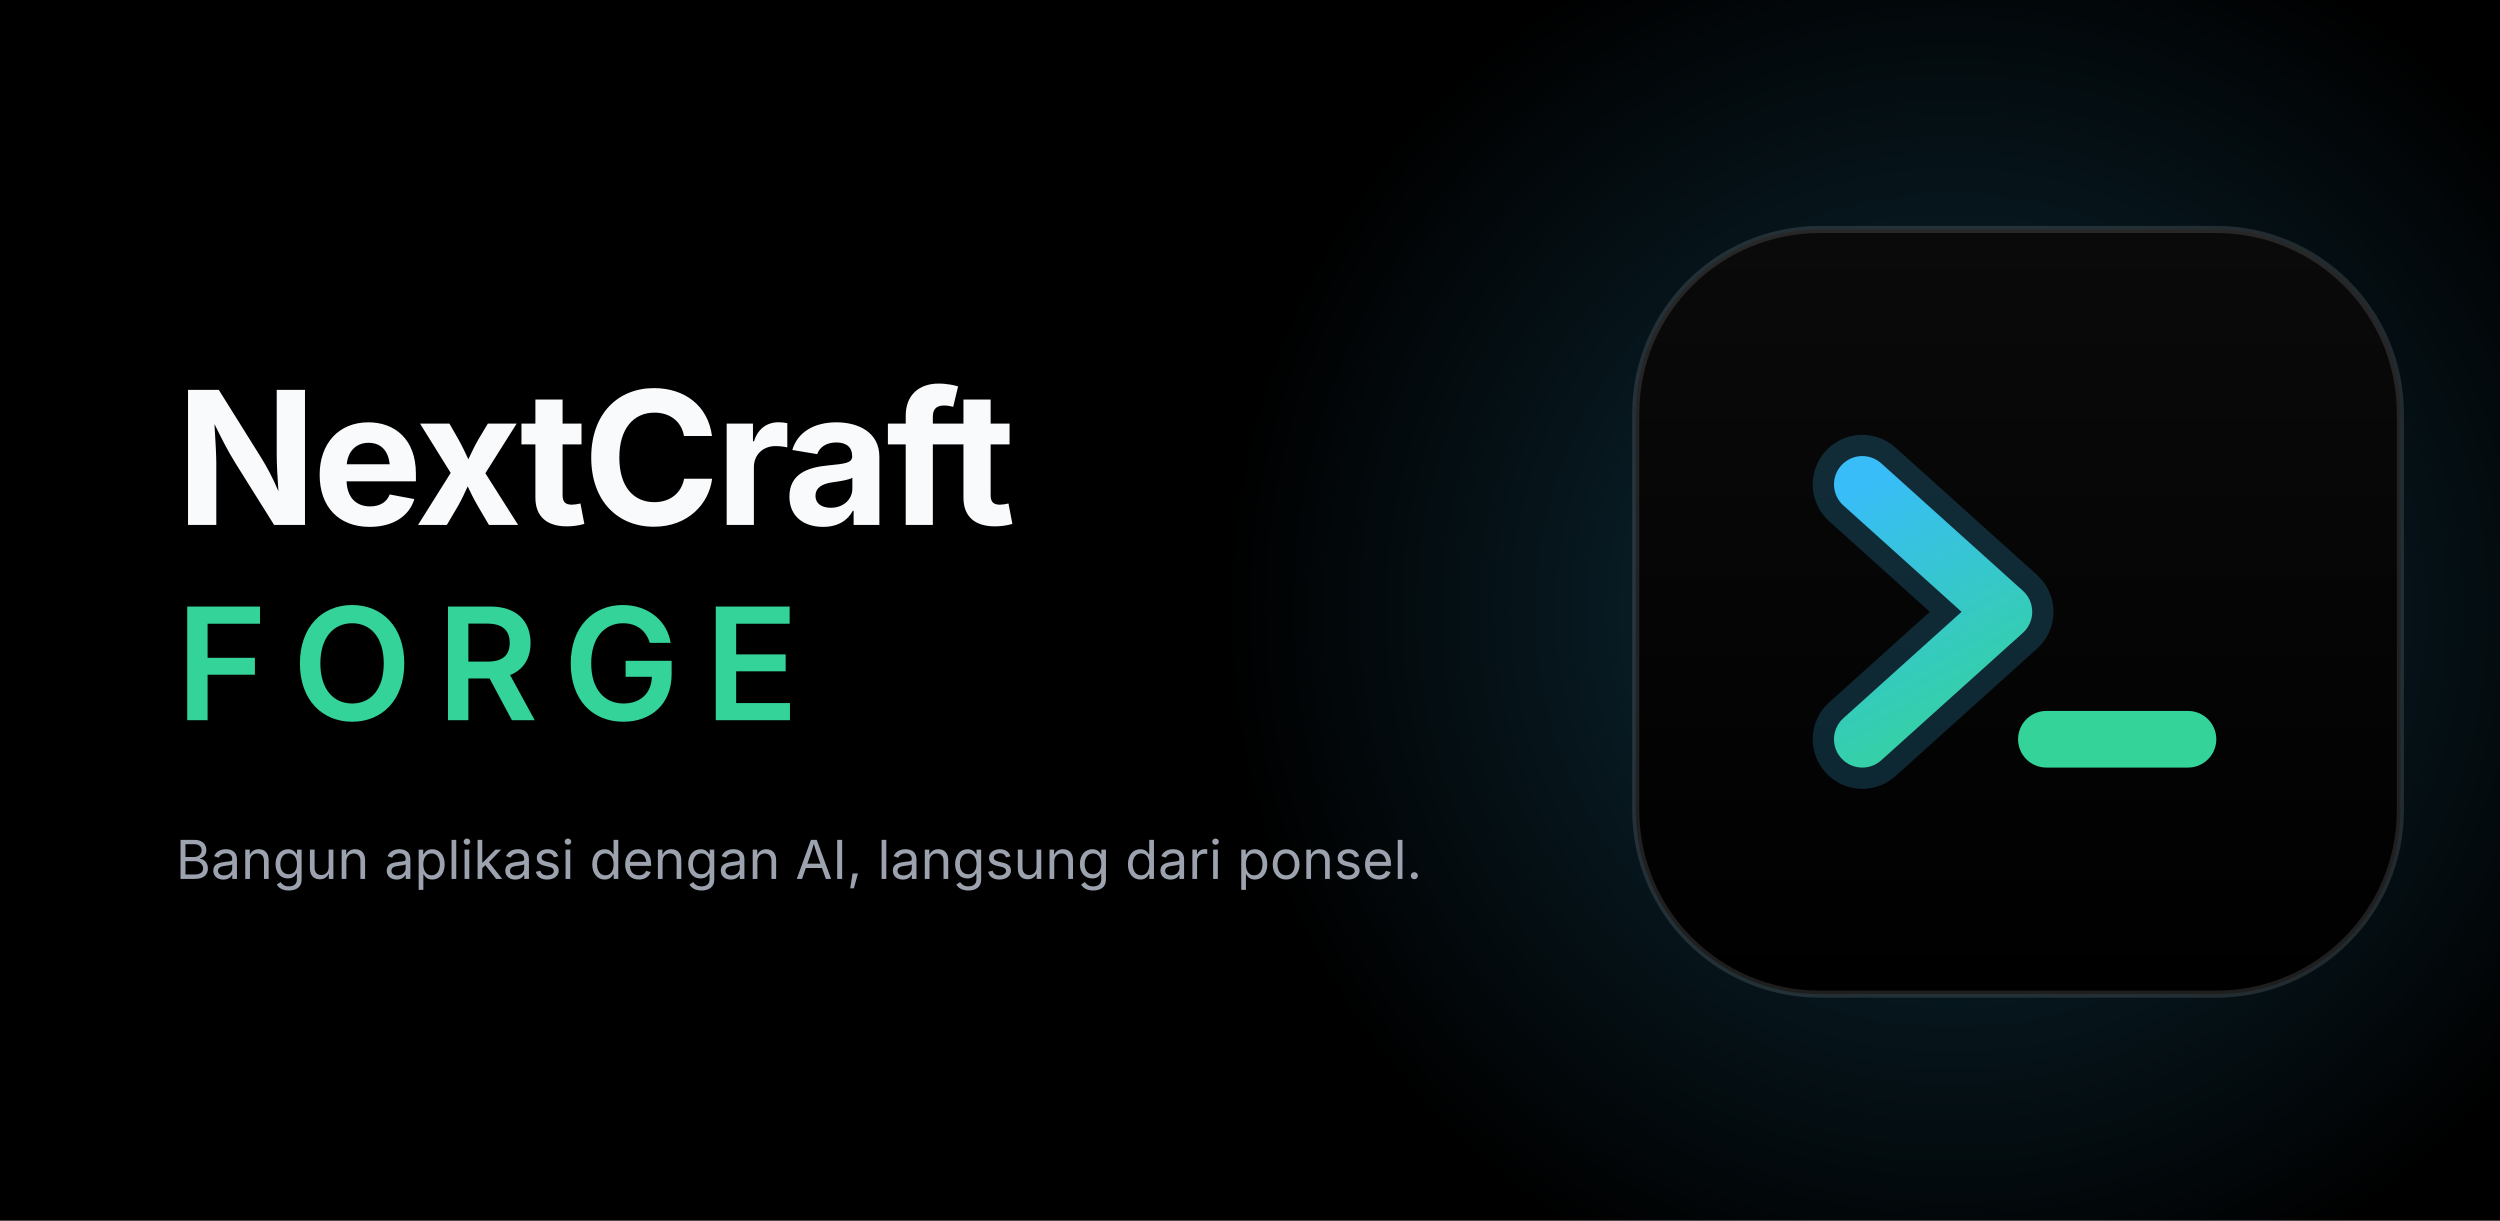
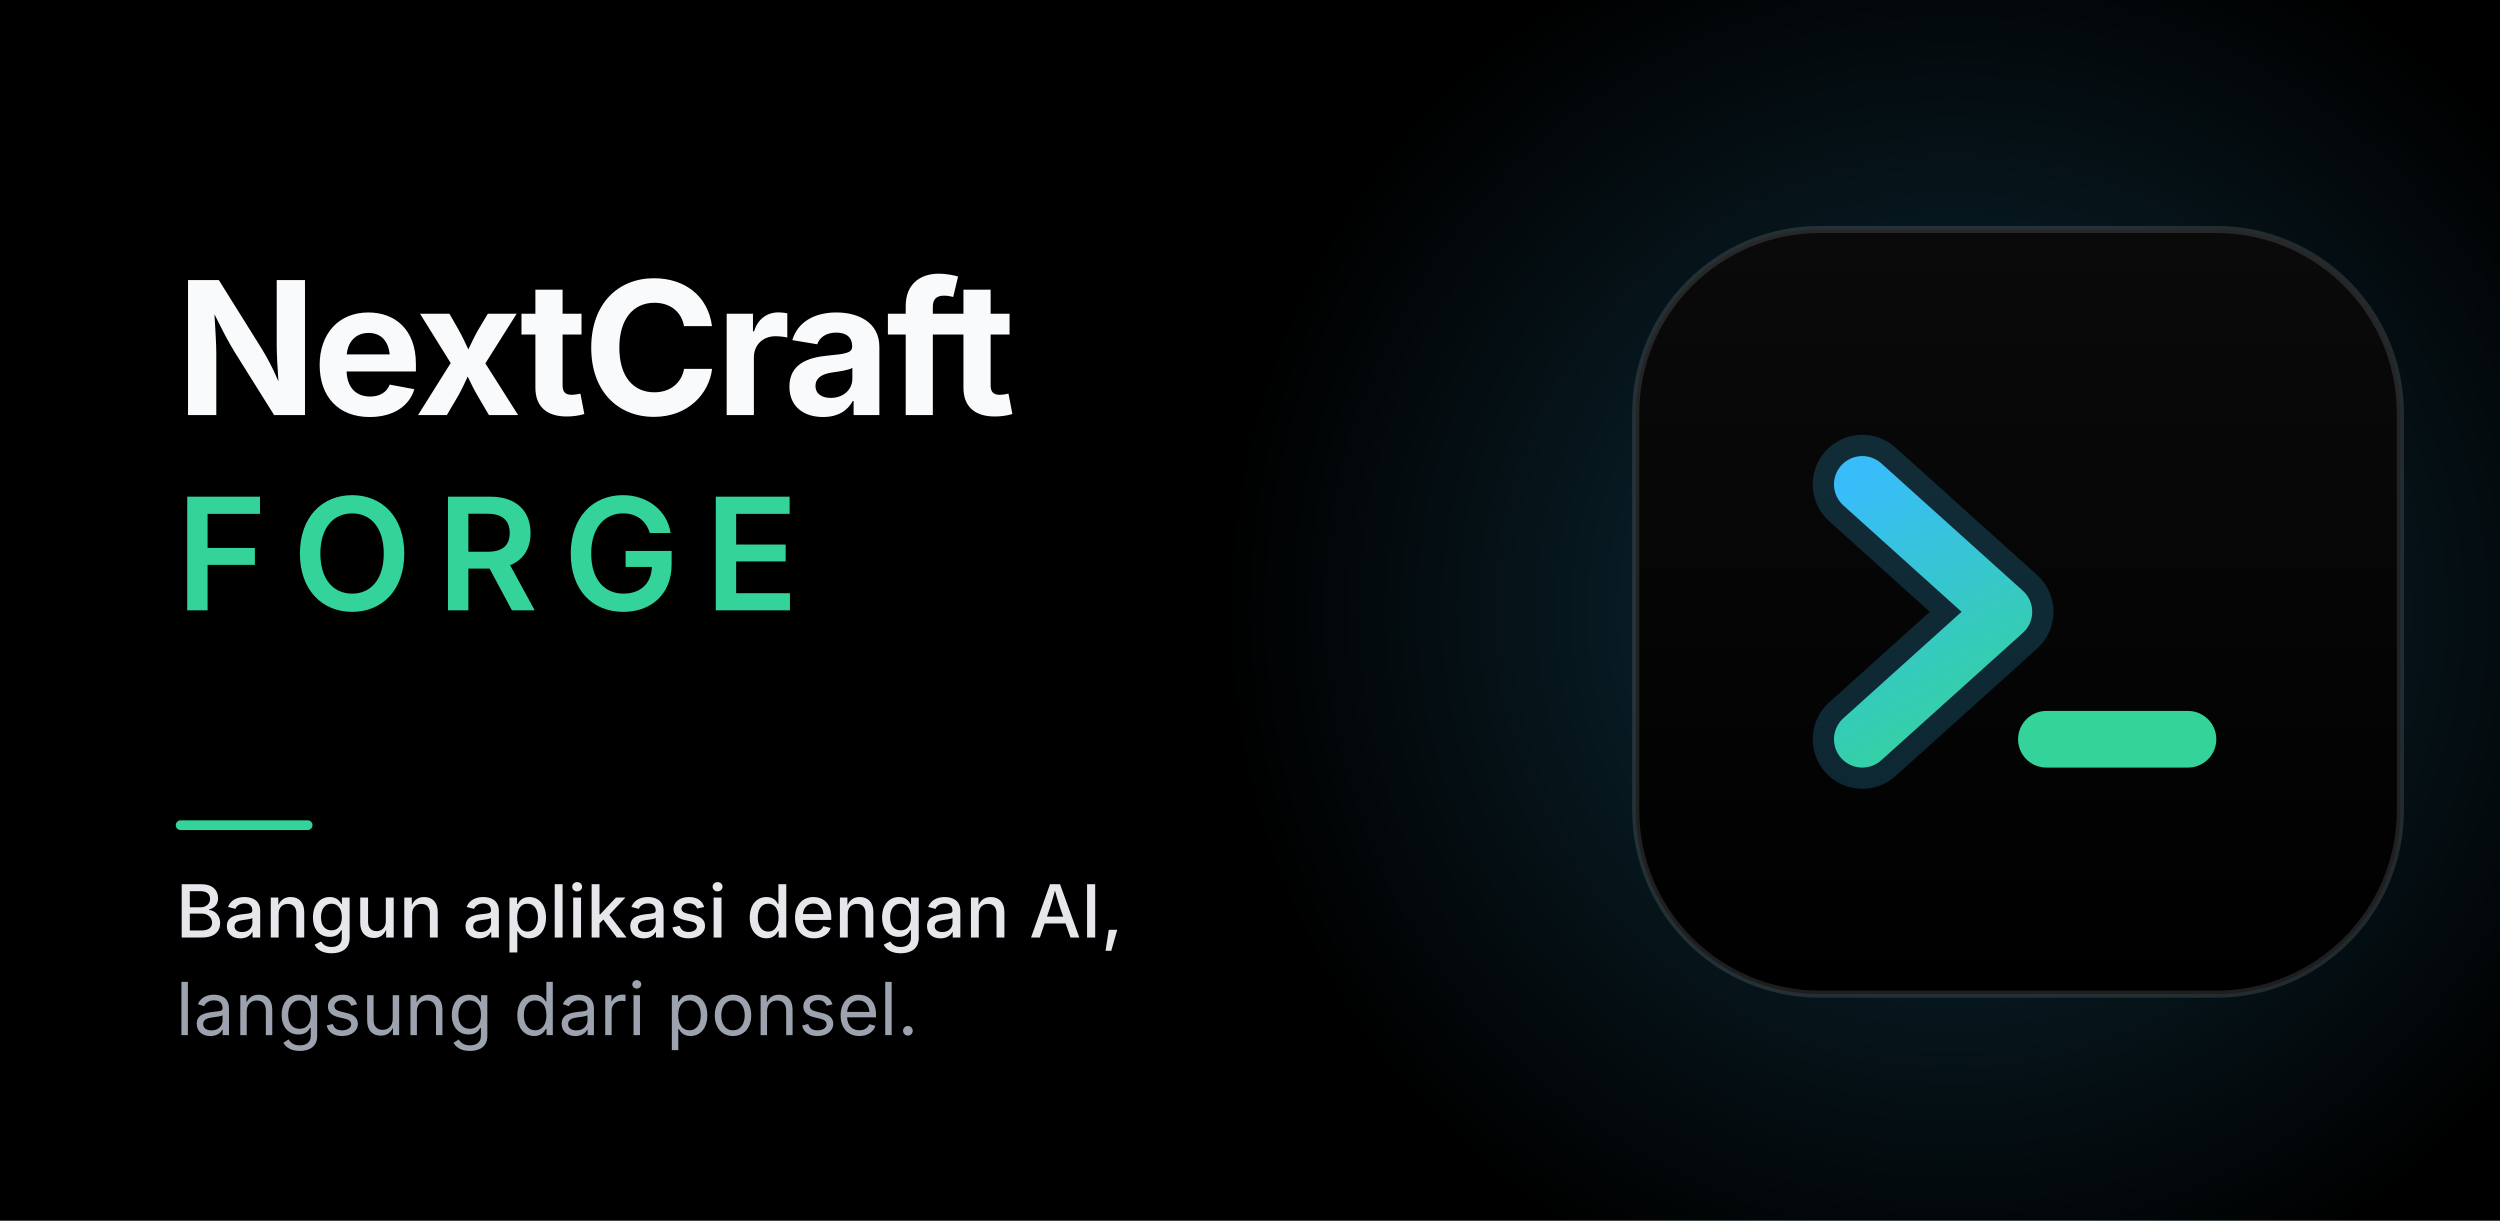
<svg xmlns="http://www.w3.org/2000/svg" viewBox="0 0 1024 500" width="1024" height="500" font-family="Inter,Helvetica,Arial,sans-serif">
  <defs>
    <linearGradient id="bg" x1="0" y1="0" x2="0" y2="1">
      <stop offset="0" stop-color="#0A0A0A" />
      <stop offset="1" stop-color="#000" />
    </linearGradient>
    <linearGradient id="g" gradientUnits="userSpaceOnUse" x1="32" y1="36" x2="52" y2="72">
      <stop offset="0" stop-color="#38BDF8" />
      <stop offset="1" stop-color="#34D399" />
    </linearGradient>
    <radialGradient id="glow" cx=".5" cy=".5" r=".5">
      <stop offset="0" stop-color="#38BDF8" stop-opacity=".25" />
      <stop offset="1" stop-color="#38BDF8" stop-opacity="0" />
    </radialGradient>
  </defs>
  <rect width="1024" height="500" fill="#000" />
  <circle cx="800" cy="250" r="300" fill="url(#glow)" />
-   <text x="72" y="215" fill="#F9FAFB" font-size="76" font-weight="700" letter-spacing="-2">NextCraft</text>
-   <text x="72" y="295" fill="url(#g)" font-size="64" font-weight="600" letter-spacing="10">FORGE</text>
-   <text x="72" y="360" fill="#9CA3AF" font-size="22">Bangun aplikasi dengan AI, langsung dari ponsel.</text>
+   <text x="72" y="170" fill="#F9FAFB" font-size="76" font-weight="700" letter-spacing="-2">NextCraft</text>
+   <text x="72" y="250" fill="url(#g)" font-size="64" font-weight="600" letter-spacing="10">FORGE</text>
+   <rect x="72" y="336" width="56" height="4" rx="2" fill="url(#g)" />
+   <text x="72" y="384" fill="#E5E7EB" font-size="30" font-weight="500">Bangun aplikasi dengan AI,</text>
+   <text x="72" y="424" fill="#9CA3AF" font-size="30" font-weight="400">langsung dari ponsel.</text>
  <g transform="translate(670,94) scale(2.9)">
    <rect width="108" height="108" rx="26" fill="url(#bg)" stroke="#fff" stroke-opacity=".12" />
    <path d="M32,36 L52,54 L32,72" fill="none" stroke="#38BDF8" stroke-opacity=".2" stroke-width="14" stroke-linecap="round" stroke-linejoin="round" />
    <path d="M32,36 L52,54 L32,72" fill="none" stroke="url(#g)" stroke-width="8" stroke-linecap="round" stroke-linejoin="round" />
    <path d="M58,72 H78" stroke="#34D399" stroke-width="8" stroke-linecap="round" />
  </g>
</svg>
